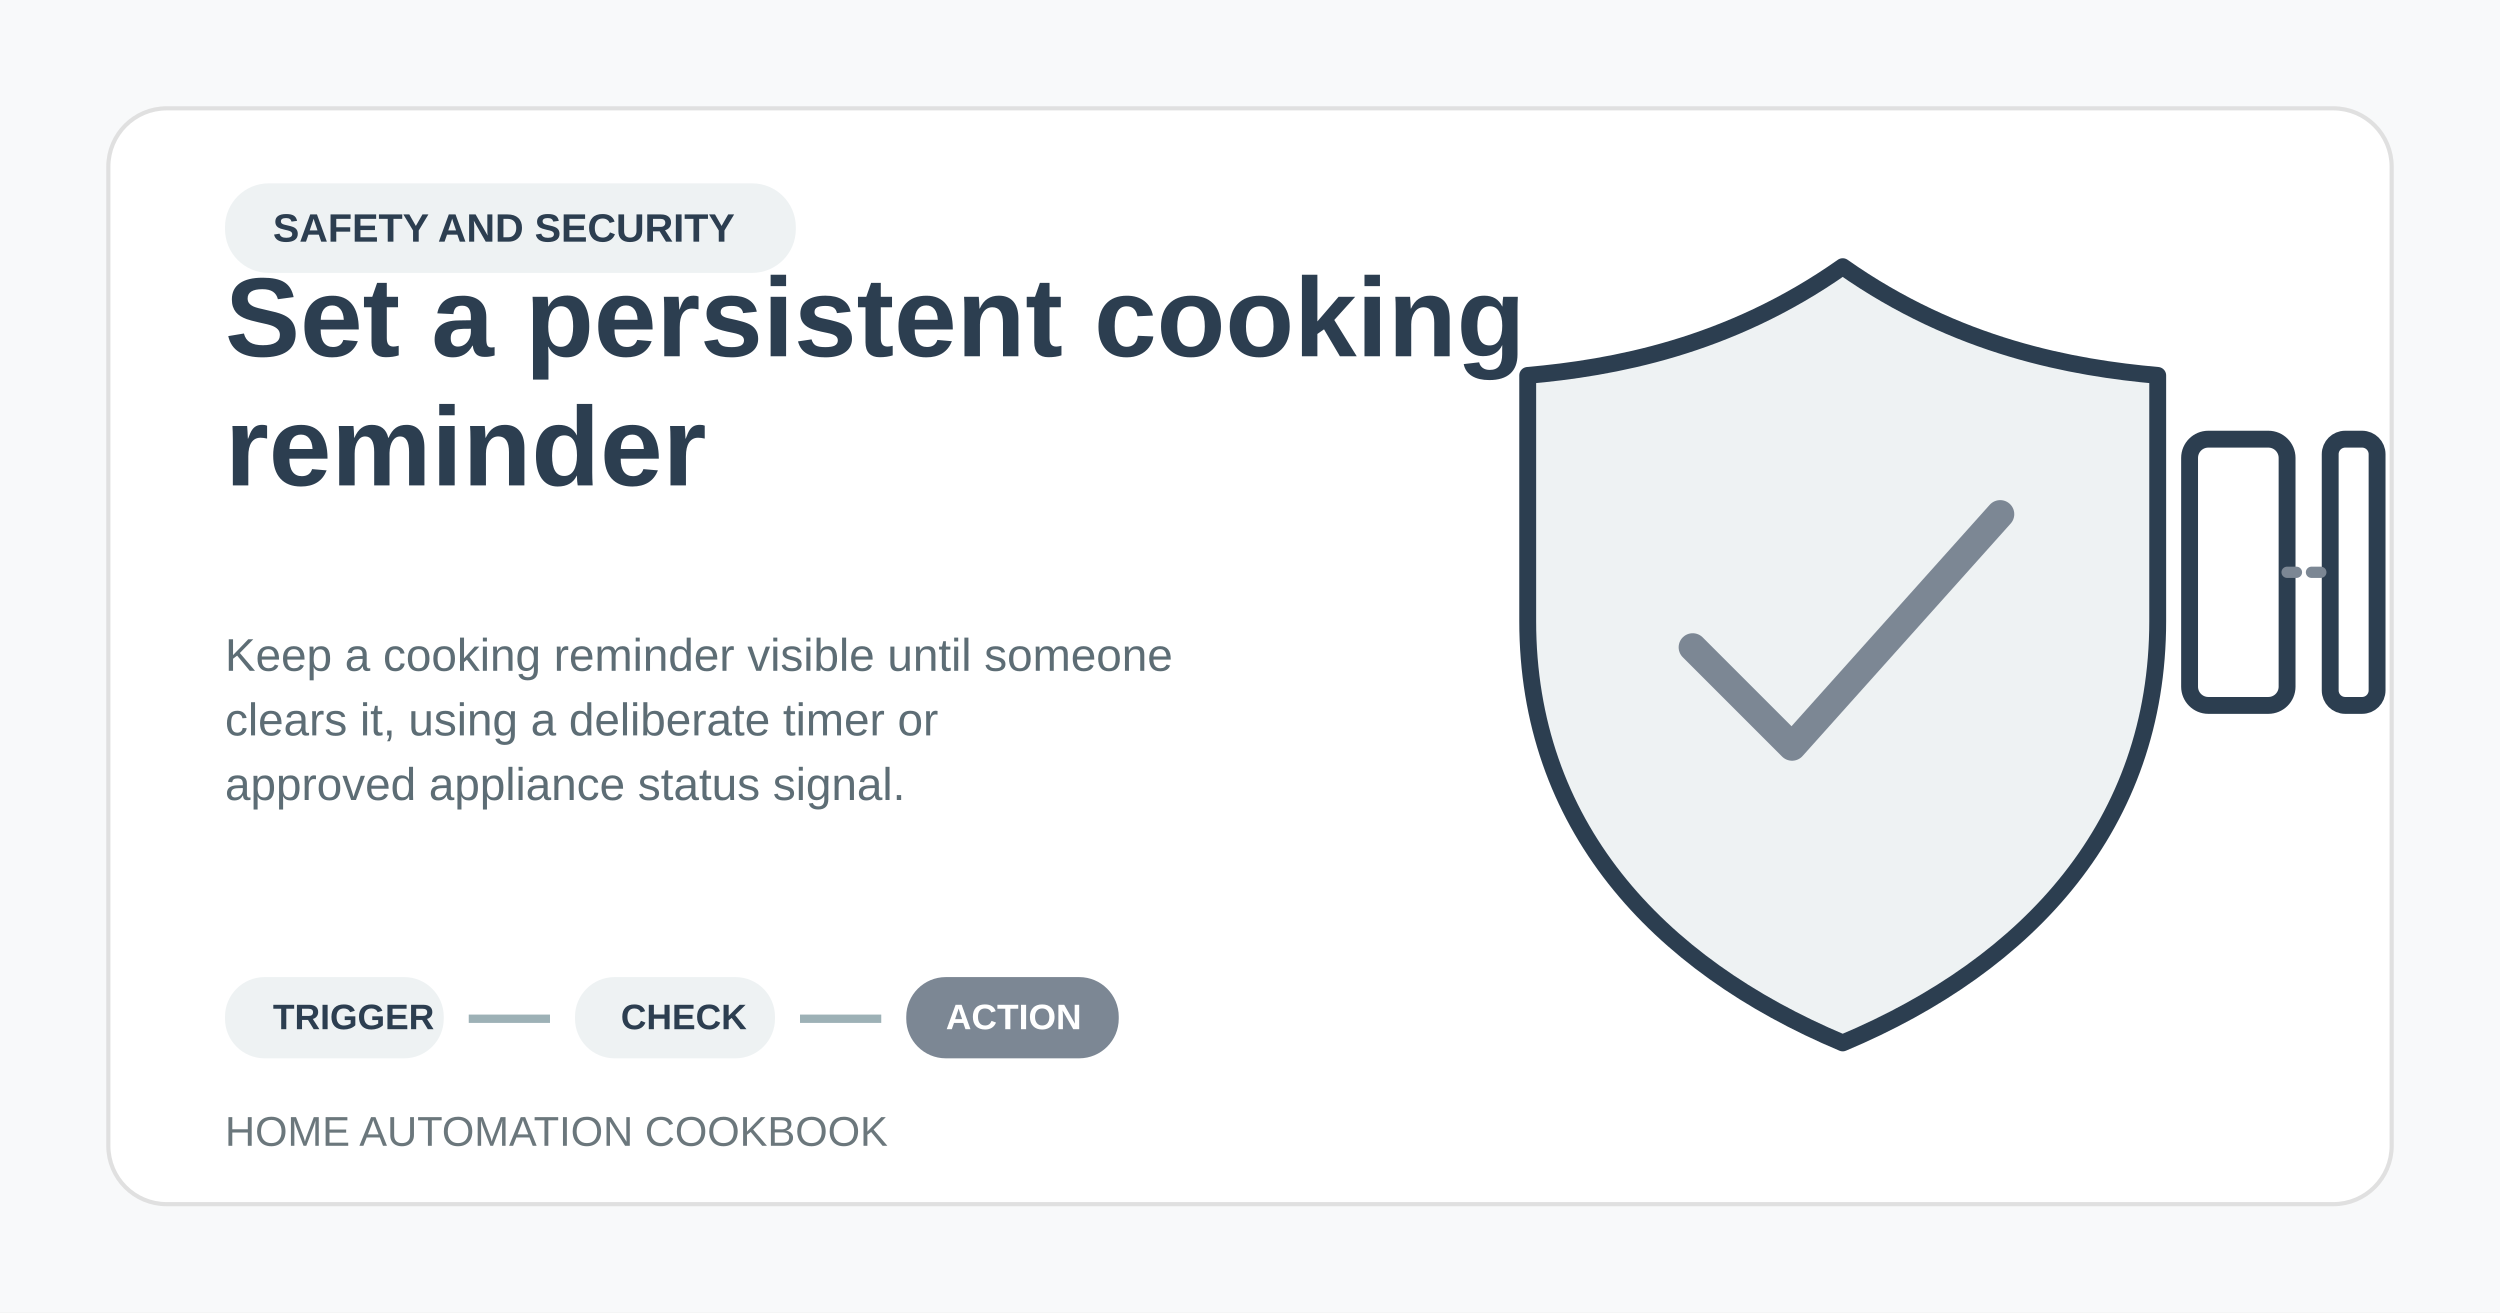
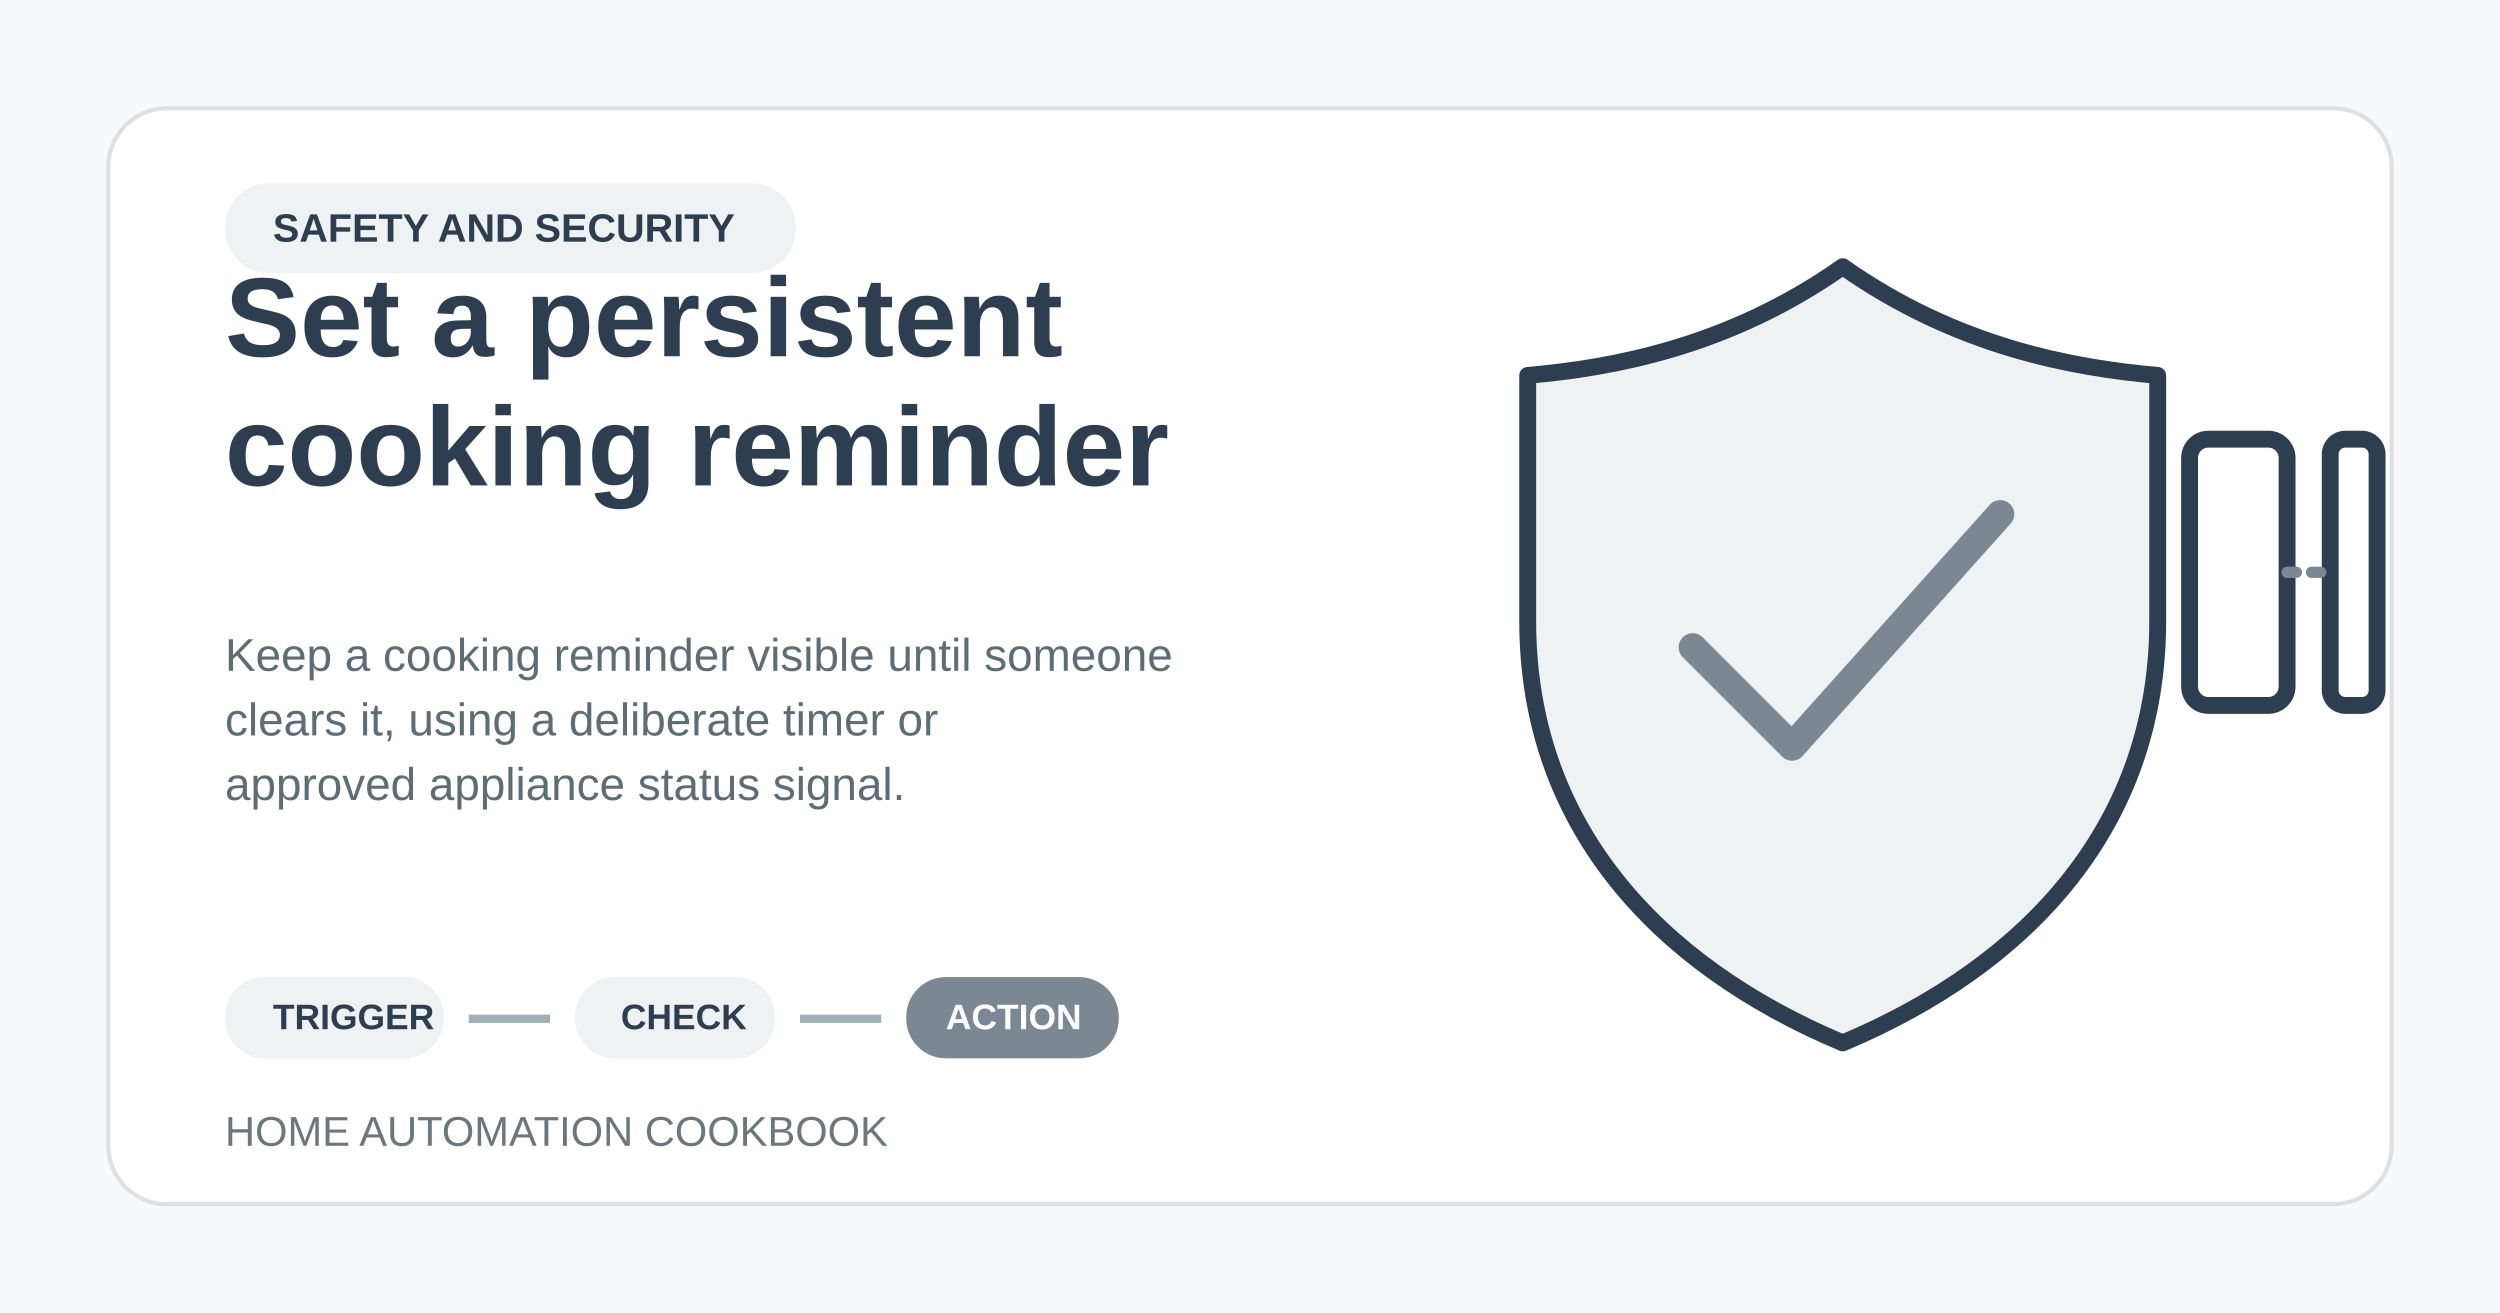
<svg xmlns="http://www.w3.org/2000/svg" width="1200" height="630" viewBox="0 0 1200 630" role="img" aria-labelledby="title desc">
  <style>
  @media (prefers-color-scheme: dark) {
    rect[fill="#f8f9fa"] { fill: #14191c; }
    rect[fill="#ffffff"], path[fill="#ffffff"] { fill: #1d2428; }
    [fill="#eef2f3"] { fill: #293238; }
    text[fill="#2c3e50"], circle[fill="#2c3e50"] { fill: #e7edef; }
    text[fill="#5d6d75"], text[fill="#6b777c"] { fill: #b7c2c6; }
    [stroke="#2c3e50"] { stroke: #d7e0e3; }
    [stroke="#9db1b6"] { stroke: #72858c; }
    [stroke="#e0e0e0"] { stroke: #3d494f; }
  }
</style>
  <rect width="1200" height="630" fill="#f8f9fa" />
  <rect x="52" y="52" width="1096" height="526" rx="28" fill="#ffffff" stroke="#e0e0e0" stroke-width="2" />
  <rect x="108" y="88" width="274" height="43" rx="21" fill="#eef2f3" />
  <text x="131" y="116" fill="#2c3e50" font-family="Segoe UI, Arial, sans-serif" font-size="19" font-weight="600">SAFETY AND SECURITY</text>
-   <text x="108" y="171" fill="#2c3e50" font-family="Segoe UI, Arial, sans-serif" font-size="54" font-weight="700">Set a persistent cooking</text>
-   <text x="108" y="233" fill="#2c3e50" font-family="Segoe UI, Arial, sans-serif" font-size="54" font-weight="700">reminder</text>
+   <text x="108" y="171" fill="#2c3e50" font-family="Segoe UI, Arial, sans-serif" font-size="54" font-weight="700">Set a persistent</text>
+   <text x="108" y="233" fill="#2c3e50" font-family="Segoe UI, Arial, sans-serif" font-size="54" font-weight="700">cooking reminder</text>
  <text x="108" y="322" fill="#5d6d75" font-family="Segoe UI, Arial, sans-serif" font-size="22">Keep a cooking reminder visible until someone</text>
  <text x="108" y="353" fill="#5d6d75" font-family="Segoe UI, Arial, sans-serif" font-size="22">clears it, using a deliberate timer or</text>
  <text x="108" y="384" fill="#5d6d75" font-family="Segoe UI, Arial, sans-serif" font-size="22">approved appliance status signal.</text>
  <g transform="translate(108 469)" font-family="Segoe UI, Arial, sans-serif" font-size="17" font-weight="600">
    <rect width="105" height="39" rx="19" fill="#eef2f3" />
    <text x="23" y="25" fill="#2c3e50">TRIGGER</text>
    <path d="M117 20h39" stroke="#9db1b6" stroke-width="4" />
    <rect x="168" width="96" height="39" rx="19" fill="#eef2f3" />
    <text x="190" y="25" fill="#2c3e50">CHECK</text>
    <path d="M276 20h39" stroke="#9db1b6" stroke-width="4" />
    <rect x="327" width="102" height="39" rx="19" fill="#7c8794" />
    <text x="346" y="25" fill="#ffffff">ACTION</text>
  </g>
  <g transform="translate(700 110) scale(.9)" fill="none" stroke="#2c3e50" stroke-width="9" stroke-linecap="round" stroke-linejoin="round">
    <path d="M205 20c61 43 123 54 168 58v131c0 108-68 183-168 225C105 392 37 317 37 209V78c45-4 107-15 168-58z" fill="#eef2f3" />
    <path d="m125 223 53 53 111-124" stroke="#7c8794" stroke-width="15" />
    <rect x="390" y="112" width="52" height="142" rx="10" fill="#ffffff" />
    <rect x="465" y="112" width="25" height="142" rx="8" fill="#ffffff" />
    <path d="M442 183h23" stroke="#7c8794" stroke-width="6" stroke-dasharray="5 8" />
  </g>
  <text x="108" y="550" fill="#6b777c" font-family="Segoe UI, Arial, sans-serif" font-size="20">HOME AUTOMATION COOKBOOK</text>
</svg>
